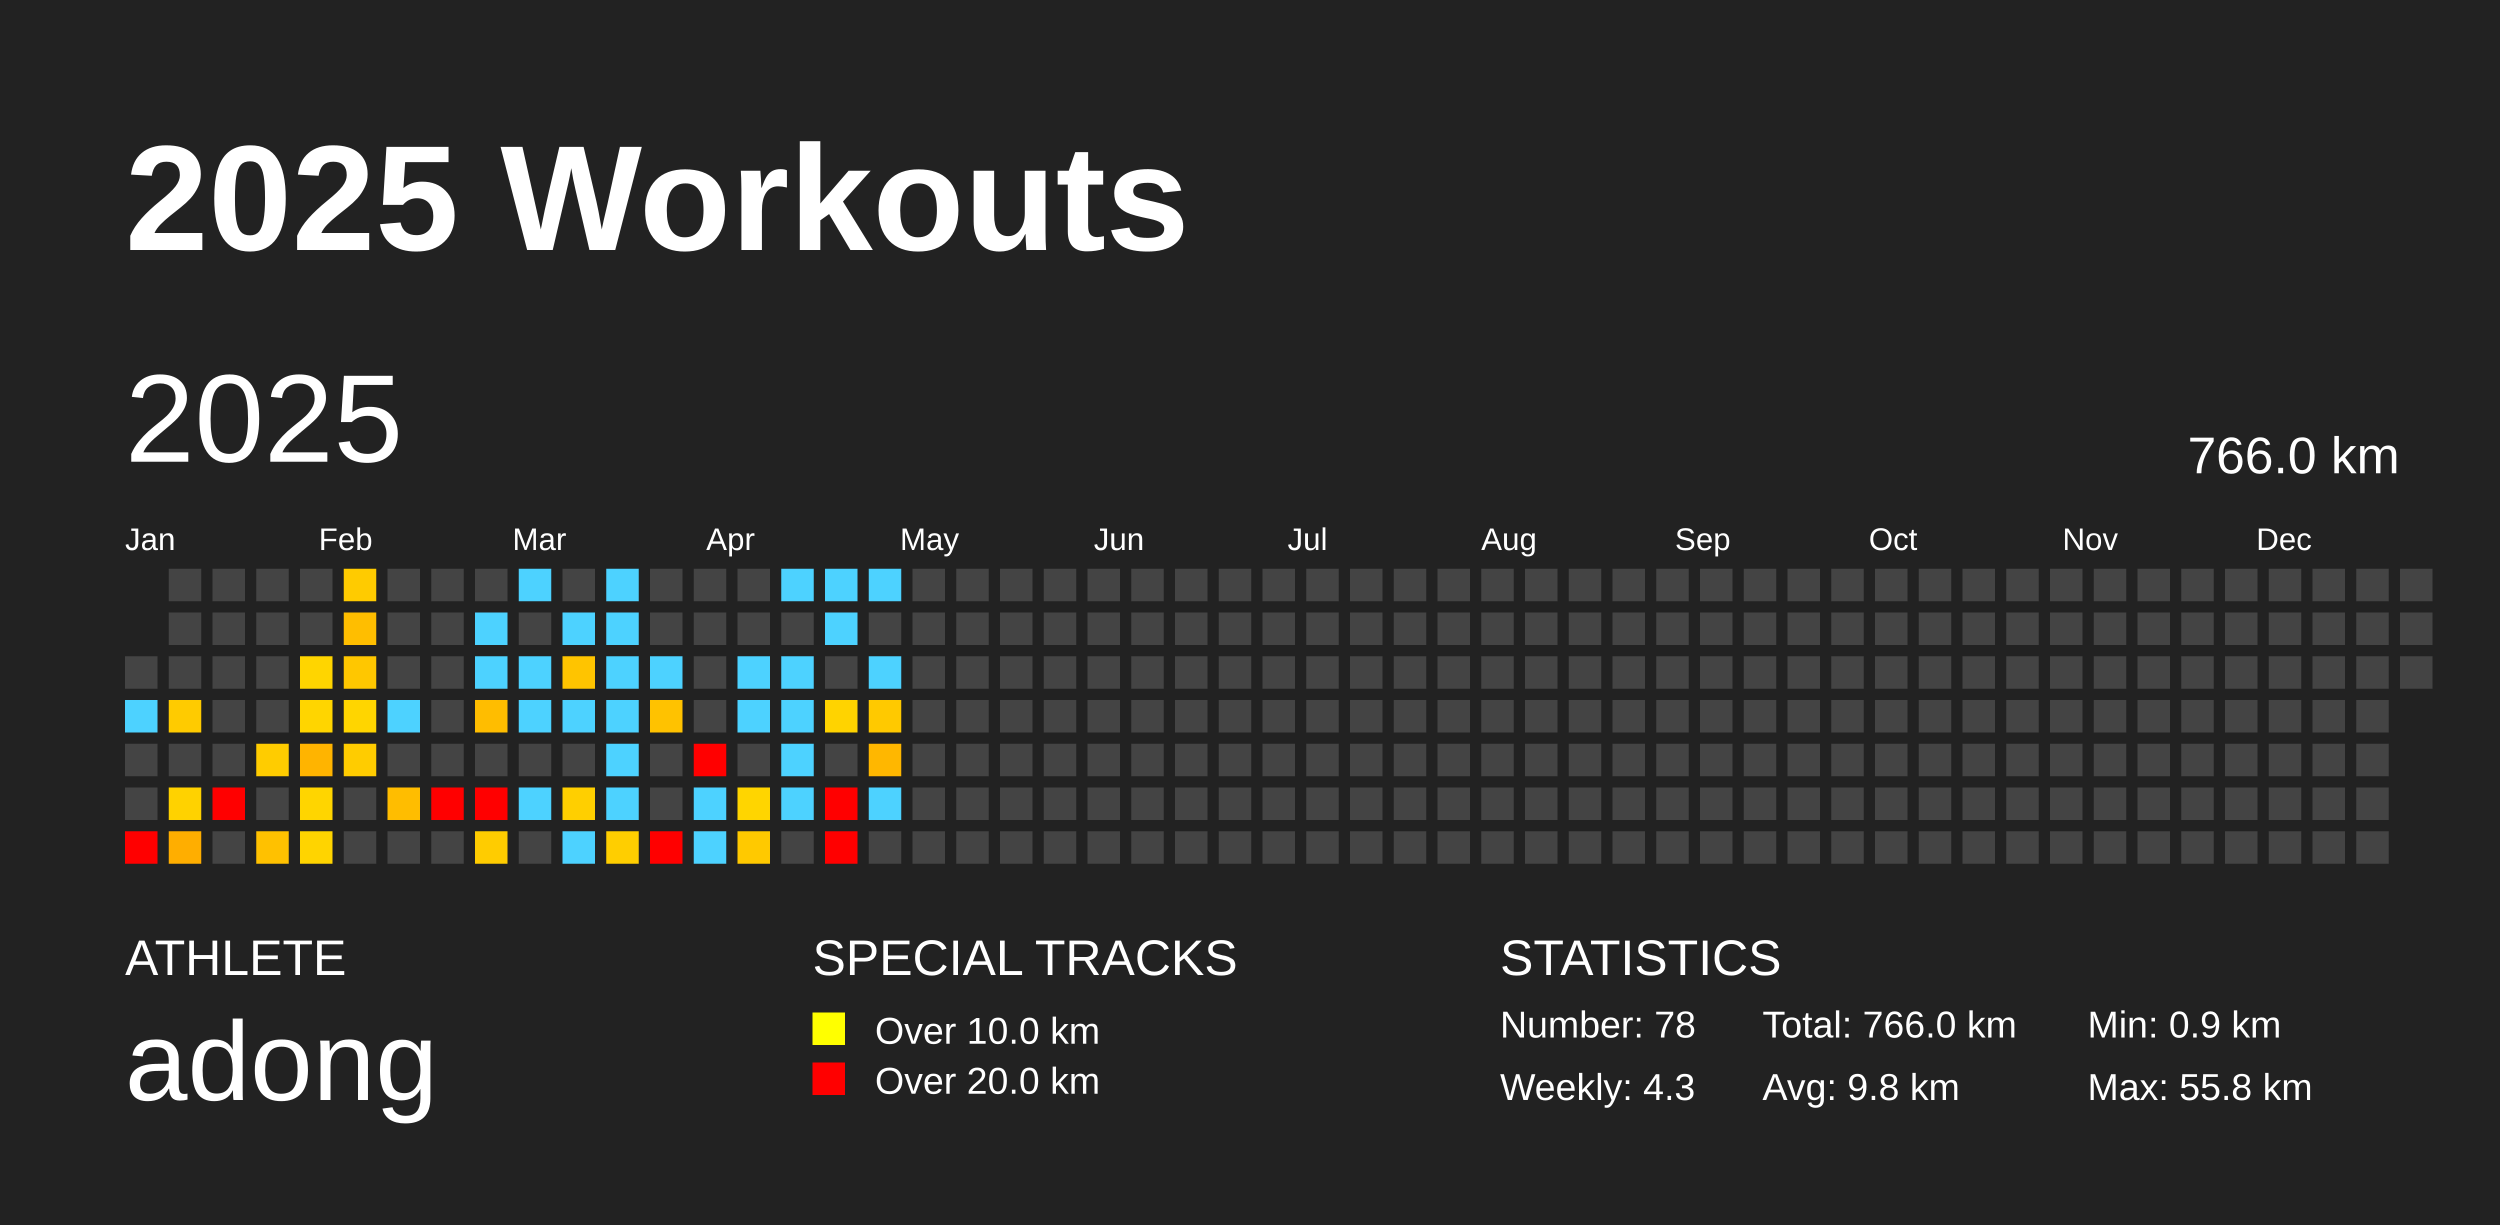
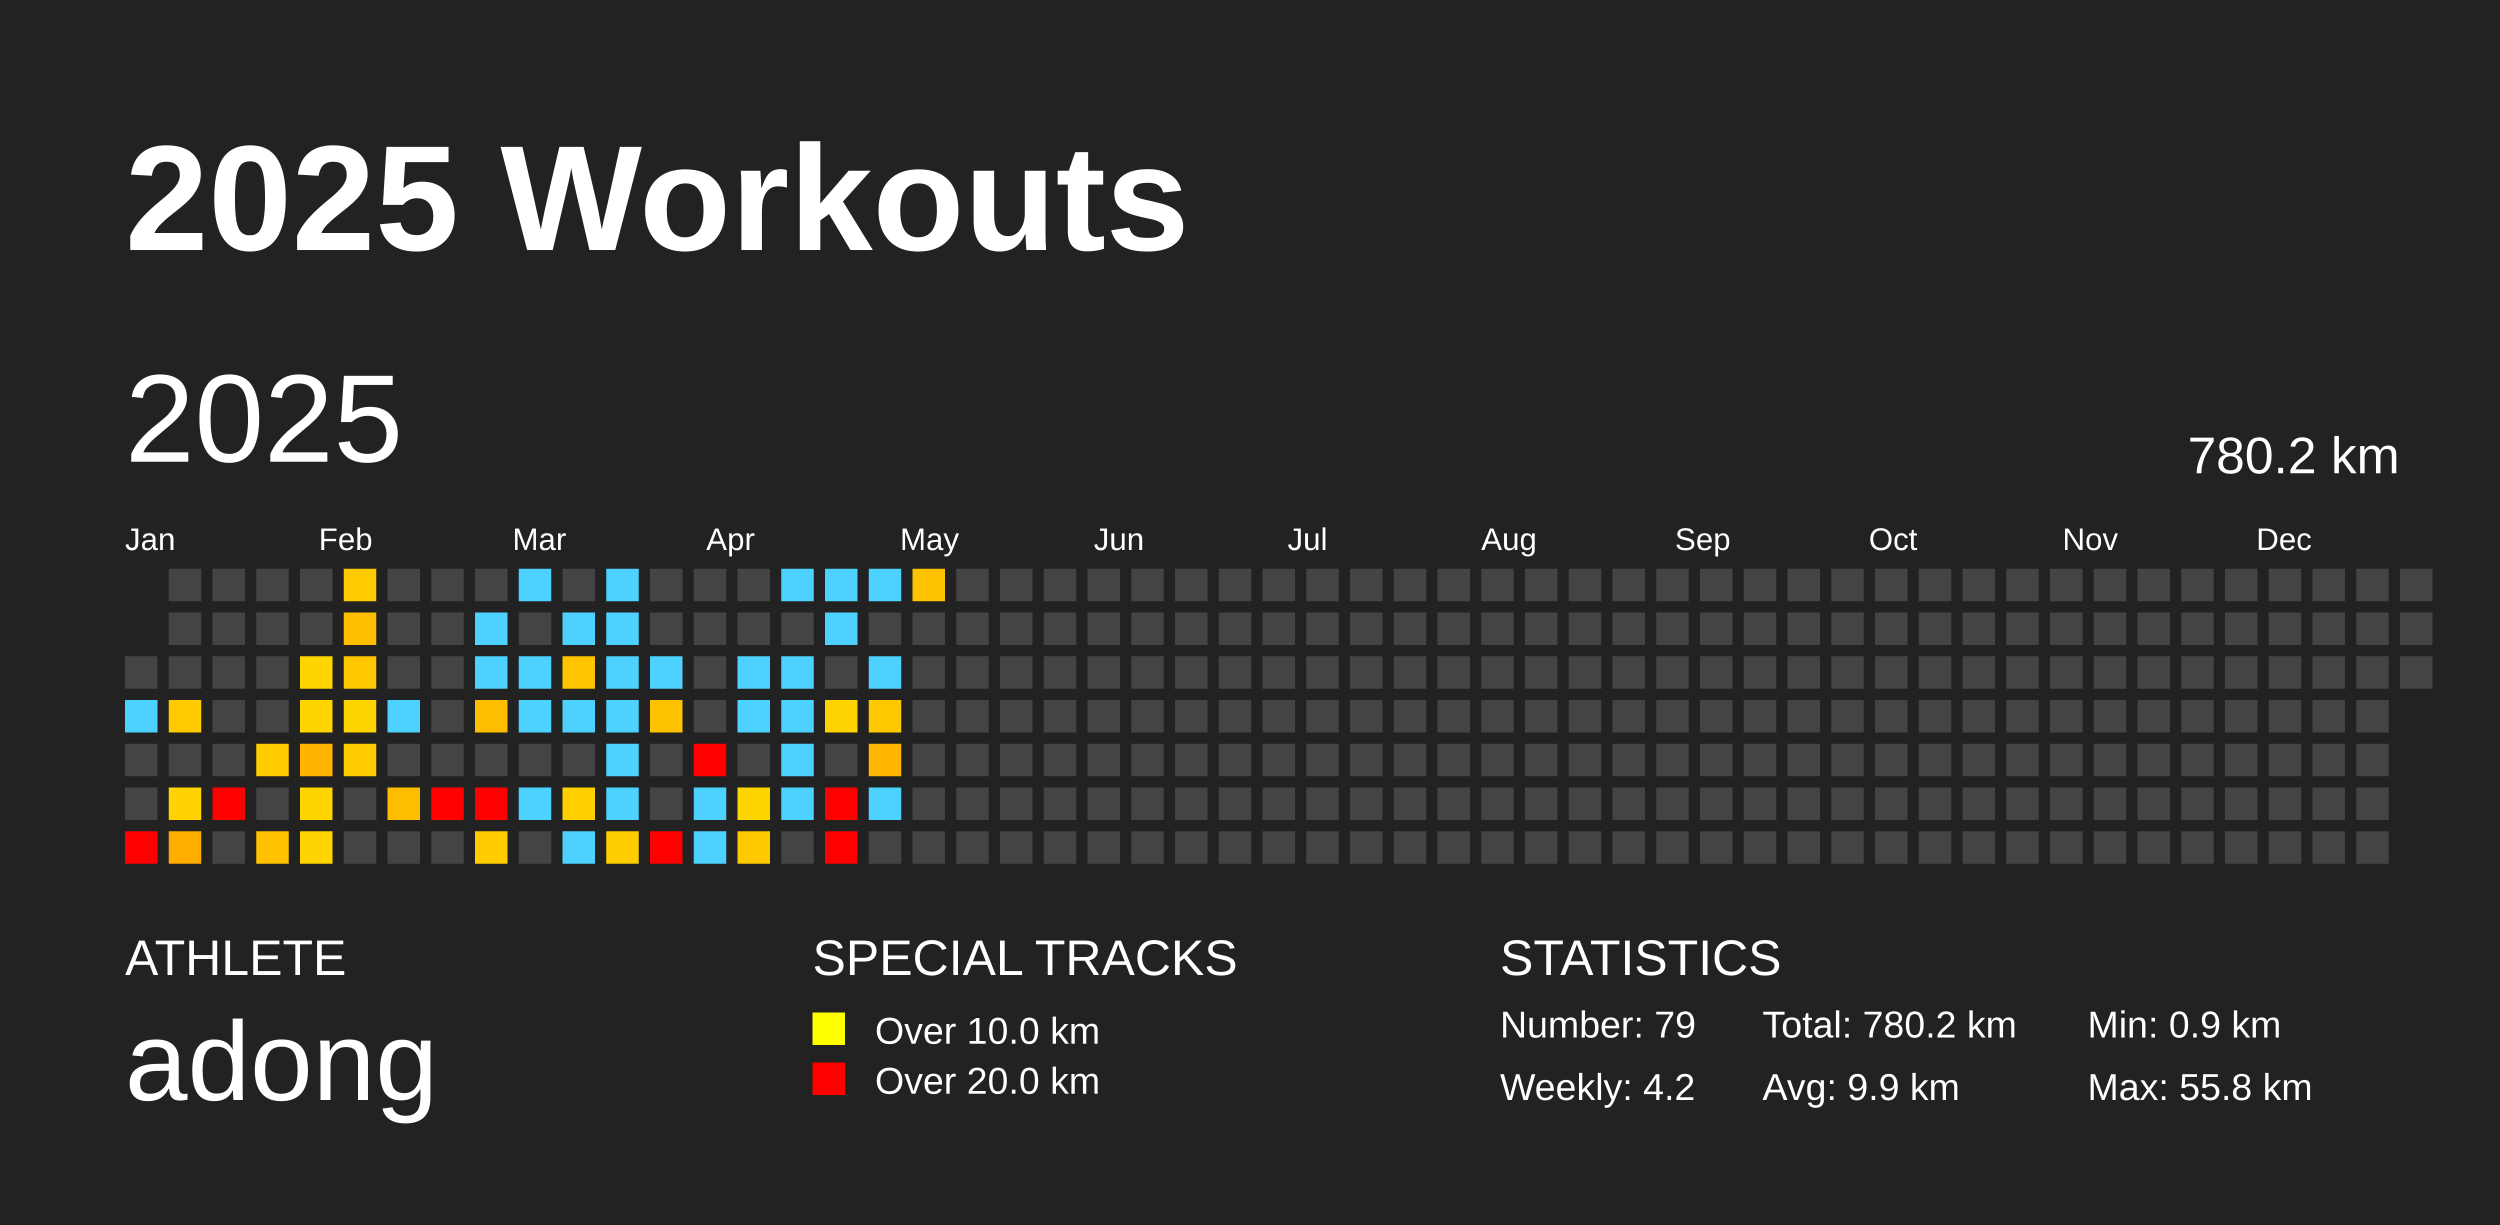
<svg xmlns="http://www.w3.org/2000/svg" baseProfile="full" height="98mm" version="1.1" viewBox="0,0,200,98" width="200mm">
  <defs />
  <rect fill="#222222" height="98" width="200" x="0" y="0" />
  <text fill="#FFFFFF" style="font-size:12px; font-family:Arial; font-weight:bold;" x="10" y="20">2025 Workouts</text>
  <text fill="#FFFFFF" style="font-size:4px; font-family:Arial" x="10" y="78">ATHLETE</text>
  <text fill="#FFFFFF" style="font-size:9px; font-family:Arial" x="10" y="88">adong</text>
  <text fill="#FFFFFF" style="font-size:4px; font-family:Arial" x="65" y="78">SPECIAL TRACKS</text>
  <rect fill="yellow" height="2.6" width="2.6" x="65" y="81" />
  <text fill="#FFFFFF" style="font-size:3px; font-family:Arial" x="70" y="83.5">Over 10.0 km</text>
  <rect fill="red" height="2.6" width="2.6" x="65" y="85" />
  <text fill="#FFFFFF" style="font-size:3px; font-family:Arial" x="70" y="87.5">Over 20.0 km</text>
  <text fill="#FFFFFF" style="font-size:4px; font-family:Arial" x="120" y="78">STATISTICS</text>
-   <text fill="#FFFFFF" style="font-size:3px; font-family:Arial" x="120" y="83">Number: 78</text>
-   <text fill="#FFFFFF" style="font-size:3px; font-family:Arial" x="120" y="88">Weekly: 4.3</text>
-   <text fill="#FFFFFF" style="font-size:3px; font-family:Arial" x="141" y="83">Total: 766.0 km</text>
-   <text fill="#FFFFFF" style="font-size:3px; font-family:Arial" x="141" y="88">Avg: 9.8 km</text>
+   <text fill="#FFFFFF" style="font-size:3px; font-family:Arial" x="120" y="83">Number: 79</text>
+   <text fill="#FFFFFF" style="font-size:3px; font-family:Arial" x="120" y="88">Weekly: 4.2</text>
+   <text fill="#FFFFFF" style="font-size:3px; font-family:Arial" x="141" y="83">Total: 780.2 km</text>
+   <text fill="#FFFFFF" style="font-size:3px; font-family:Arial" x="141" y="88">Avg: 9.9 km</text>
  <text fill="#FFFFFF" style="font-size:3px; font-family:Arial" x="167" y="83">Min: 0.9 km</text>
  <text fill="#FFFFFF" style="font-size:3px; font-family:Arial" x="167" y="88">Max: 55.8 km</text>
  <text dominant-baseline="hanging" fill="#FFFFFF" style="font-size:10.0px; font-family:Arial;" x="10" y="30">2025</text>
-   <text dominant-baseline="hanging" fill="#FFFFFF" style="font-size:4.125px; font-family:Arial;" x="175" y="35">766.0 km</text>
+   <text dominant-baseline="hanging" fill="#FFFFFF" style="font-size:4.125px; font-family:Arial;" x="175" y="35">780.2 km</text>
  <text fill="#FFFFFF" style="font-size:2.5px; font-family:Arial" x="10.0" y="44">Jan</text>
  <text fill="#FFFFFF" style="font-size:2.5px; font-family:Arial" x="25.5" y="44">Feb</text>
  <text fill="#FFFFFF" style="font-size:2.5px; font-family:Arial" x="41.0" y="44">Mar</text>
  <text fill="#FFFFFF" style="font-size:2.5px; font-family:Arial" x="56.5" y="44">Apr</text>
  <text fill="#FFFFFF" style="font-size:2.5px; font-family:Arial" x="72.0" y="44">May</text>
  <text fill="#FFFFFF" style="font-size:2.5px; font-family:Arial" x="87.5" y="44">Jun</text>
  <text fill="#FFFFFF" style="font-size:2.5px; font-family:Arial" x="103.0" y="44">Jul</text>
  <text fill="#FFFFFF" style="font-size:2.5px; font-family:Arial" x="118.5" y="44">Aug</text>
  <text fill="#FFFFFF" style="font-size:2.5px; font-family:Arial" x="134.0" y="44">Sep</text>
  <text fill="#FFFFFF" style="font-size:2.5px; font-family:Arial" x="149.5" y="44">Oct</text>
  <text fill="#FFFFFF" style="font-size:2.5px; font-family:Arial" x="165.0" y="44">Nov</text>
  <text fill="#FFFFFF" style="font-size:2.5px; font-family:Arial" x="180.5" y="44">Dec</text>
  <rect fill="#444444" height="2.6" width="2.6" x="10.0" y="52.5" />
  <rect fill="#4dd2ff" height="2.6" width="2.6" x="10.0" y="56.0" />
  <rect fill="#444444" height="2.6" width="2.6" x="10.0" y="59.5" />
  <rect fill="#444444" height="2.6" width="2.6" x="10.0" y="63.0" />
  <rect fill="red" height="2.6" width="2.6" x="10.0" y="66.5" />
  <rect fill="#444444" height="2.6" width="2.6" x="13.5" y="45.5" />
  <rect fill="#444444" height="2.6" width="2.6" x="13.5" y="49.0" />
  <rect fill="#444444" height="2.6" width="2.6" x="13.5" y="52.5" />
  <rect fill="#ffcb00" height="2.6" width="2.6" x="13.5" y="56.0" />
  <rect fill="#444444" height="2.6" width="2.6" x="13.5" y="59.5" />
  <rect fill="#ffd200" height="2.6" width="2.6" x="13.5" y="63.0" />
  <rect fill="#ffae00" height="2.6" width="2.6" x="13.5" y="66.5" />
  <rect fill="#444444" height="2.6" width="2.6" x="17.0" y="45.5" />
  <rect fill="#444444" height="2.6" width="2.6" x="17.0" y="49.0" />
  <rect fill="#444444" height="2.6" width="2.6" x="17.0" y="52.5" />
  <rect fill="#444444" height="2.6" width="2.6" x="17.0" y="56.0" />
  <rect fill="#444444" height="2.6" width="2.6" x="17.0" y="59.5" />
  <rect fill="red" height="2.6" width="2.6" x="17.0" y="63.0" />
  <rect fill="#444444" height="2.6" width="2.6" x="17.0" y="66.5" />
  <rect fill="#444444" height="2.6" width="2.6" x="20.5" y="45.5" />
  <rect fill="#444444" height="2.6" width="2.6" x="20.5" y="49.0" />
  <rect fill="#444444" height="2.6" width="2.6" x="20.5" y="52.5" />
  <rect fill="#444444" height="2.6" width="2.6" x="20.5" y="56.0" />
  <rect fill="#ffcc00" height="2.6" width="2.6" x="20.5" y="59.5" />
  <rect fill="#444444" height="2.6" width="2.6" x="20.5" y="63.0" />
  <rect fill="#ffc100" height="2.6" width="2.6" x="20.5" y="66.5" />
  <rect fill="#444444" height="2.6" width="2.6" x="24.0" y="45.5" />
  <rect fill="#444444" height="2.6" width="2.6" x="24.0" y="49.0" />
  <rect fill="#ffd500" height="2.6" width="2.6" x="24.0" y="52.5" />
  <rect fill="#ffd500" height="2.6" width="2.6" x="24.0" y="56.0" />
  <rect fill="#ffb400" height="2.6" width="2.6" x="24.0" y="59.5" />
  <rect fill="#ffd500" height="2.6" width="2.6" x="24.0" y="63.0" />
  <rect fill="#ffd400" height="2.6" width="2.6" x="24.0" y="66.5" />
  <rect fill="#ffcb00" height="2.6" width="2.6" x="27.5" y="45.5" />
  <rect fill="#ffbe00" height="2.6" width="2.6" x="27.5" y="49.0" />
  <rect fill="#ffc700" height="2.6" width="2.6" x="27.5" y="52.5" />
  <rect fill="#ffd500" height="2.6" width="2.6" x="27.5" y="56.0" />
  <rect fill="#ffcc00" height="2.6" width="2.6" x="27.5" y="59.5" />
  <rect fill="#444444" height="2.6" width="2.6" x="27.5" y="63.0" />
  <rect fill="#444444" height="2.6" width="2.6" x="27.5" y="66.5" />
  <rect fill="#444444" height="2.6" width="2.6" x="31.0" y="45.5" />
  <rect fill="#444444" height="2.6" width="2.6" x="31.0" y="49.0" />
  <rect fill="#444444" height="2.6" width="2.6" x="31.0" y="52.5" />
  <rect fill="#4dd2ff" height="2.6" width="2.6" x="31.0" y="56.0" />
  <rect fill="#444444" height="2.6" width="2.6" x="31.0" y="59.5" />
  <rect fill="#ffbd00" height="2.6" width="2.6" x="31.0" y="63.0" />
  <rect fill="#444444" height="2.6" width="2.6" x="31.0" y="66.5" />
  <rect fill="#444444" height="2.6" width="2.6" x="34.5" y="45.5" />
  <rect fill="#444444" height="2.6" width="2.6" x="34.5" y="49.0" />
  <rect fill="#444444" height="2.6" width="2.6" x="34.5" y="52.5" />
  <rect fill="#444444" height="2.6" width="2.6" x="34.5" y="56.0" />
  <rect fill="#444444" height="2.6" width="2.6" x="34.5" y="59.5" />
  <rect fill="red" height="2.6" width="2.6" x="34.5" y="63.0" />
  <rect fill="#444444" height="2.6" width="2.6" x="34.5" y="66.5" />
  <rect fill="#444444" height="2.6" width="2.6" x="38.0" y="45.5" />
  <rect fill="#4dd2ff" height="2.6" width="2.6" x="38.0" y="49.0" />
  <rect fill="#4dd2ff" height="2.6" width="2.6" x="38.0" y="52.5" />
  <rect fill="#ffbd00" height="2.6" width="2.6" x="38.0" y="56.0" />
  <rect fill="#444444" height="2.6" width="2.6" x="38.0" y="59.5" />
  <rect fill="red" height="2.6" width="2.6" x="38.0" y="63.0" />
  <rect fill="#ffcc00" height="2.6" width="2.6" x="38.0" y="66.5" />
  <rect fill="#4dd2ff" height="2.6" width="2.6" x="41.5" y="45.5" />
  <rect fill="#444444" height="2.6" width="2.6" x="41.5" y="49.0" />
  <rect fill="#4dd2ff" height="2.6" width="2.6" x="41.5" y="52.5" />
  <rect fill="#4dd2ff" height="2.6" width="2.6" x="41.5" y="56.0" />
  <rect fill="#444444" height="2.6" width="2.6" x="41.5" y="59.5" />
  <rect fill="#4dd2ff" height="2.6" width="2.6" x="41.5" y="63.0" />
  <rect fill="#444444" height="2.6" width="2.6" x="41.5" y="66.5" />
  <rect fill="#444444" height="2.6" width="2.6" x="45.0" y="45.5" />
  <rect fill="#4dd2ff" height="2.6" width="2.6" x="45.0" y="49.0" />
  <rect fill="#ffc400" height="2.6" width="2.6" x="45.0" y="52.5" />
  <rect fill="#4dd2ff" height="2.6" width="2.6" x="45.0" y="56.0" />
  <rect fill="#444444" height="2.6" width="2.6" x="45.0" y="59.5" />
  <rect fill="#ffcf00" height="2.6" width="2.6" x="45.0" y="63.0" />
  <rect fill="#4dd2ff" height="2.6" width="2.6" x="45.0" y="66.5" />
  <rect fill="#4dd2ff" height="2.6" width="2.6" x="48.5" y="45.5" />
  <rect fill="#4dd2ff" height="2.6" width="2.6" x="48.5" y="49.0" />
  <rect fill="#4dd2ff" height="2.6" width="2.6" x="48.5" y="52.5" />
  <rect fill="#4dd2ff" height="2.6" width="2.6" x="48.5" y="56.0" />
  <rect fill="#4dd2ff" height="2.6" width="2.6" x="48.5" y="59.5" />
  <rect fill="#4dd2ff" height="2.6" width="2.6" x="48.5" y="63.0" />
  <rect fill="#ffce00" height="2.6" width="2.6" x="48.5" y="66.5" />
  <rect fill="#444444" height="2.6" width="2.6" x="52.0" y="45.5" />
  <rect fill="#444444" height="2.6" width="2.6" x="52.0" y="49.0" />
  <rect fill="#4dd2ff" height="2.6" width="2.6" x="52.0" y="52.5" />
  <rect fill="#ffc200" height="2.6" width="2.6" x="52.0" y="56.0" />
  <rect fill="#444444" height="2.6" width="2.6" x="52.0" y="59.5" />
  <rect fill="#444444" height="2.6" width="2.6" x="52.0" y="63.0" />
  <rect fill="red" height="2.6" width="2.6" x="52.0" y="66.5" />
  <rect fill="#444444" height="2.6" width="2.6" x="55.5" y="45.5" />
  <rect fill="#444444" height="2.6" width="2.6" x="55.5" y="49.0" />
  <rect fill="#444444" height="2.6" width="2.6" x="55.5" y="52.5" />
  <rect fill="#444444" height="2.6" width="2.6" x="55.5" y="56.0" />
  <rect fill="red" height="2.6" width="2.6" x="55.5" y="59.5" />
  <rect fill="#4dd2ff" height="2.6" width="2.6" x="55.5" y="63.0" />
  <rect fill="#4dd2ff" height="2.6" width="2.6" x="55.5" y="66.5" />
  <rect fill="#444444" height="2.6" width="2.6" x="59.0" y="45.5" />
  <rect fill="#444444" height="2.6" width="2.6" x="59.0" y="49.0" />
  <rect fill="#4dd2ff" height="2.6" width="2.6" x="59.0" y="52.5" />
  <rect fill="#4dd2ff" height="2.6" width="2.6" x="59.0" y="56.0" />
  <rect fill="#444444" height="2.6" width="2.6" x="59.0" y="59.5" />
  <rect fill="#ffd500" height="2.6" width="2.6" x="59.0" y="63.0" />
  <rect fill="#ffc900" height="2.6" width="2.6" x="59.0" y="66.5" />
  <rect fill="#4dd2ff" height="2.6" width="2.6" x="62.5" y="45.5" />
  <rect fill="#444444" height="2.6" width="2.6" x="62.5" y="49.0" />
  <rect fill="#4dd2ff" height="2.6" width="2.6" x="62.5" y="52.5" />
  <rect fill="#4dd2ff" height="2.6" width="2.6" x="62.5" y="56.0" />
  <rect fill="#4dd2ff" height="2.6" width="2.6" x="62.5" y="59.5" />
  <rect fill="#4dd2ff" height="2.6" width="2.6" x="62.5" y="63.0" />
  <rect fill="#444444" height="2.6" width="2.6" x="62.5" y="66.5" />
  <rect fill="#4dd2ff" height="2.6" width="2.6" x="66.0" y="45.5" />
  <rect fill="#4dd2ff" height="2.6" width="2.6" x="66.0" y="49.0" />
  <rect fill="#444444" height="2.6" width="2.6" x="66.0" y="52.5" />
  <rect fill="#ffd300" height="2.6" width="2.6" x="66.0" y="56.0" />
  <rect fill="#444444" height="2.6" width="2.6" x="66.0" y="59.5" />
  <rect fill="red" height="2.6" width="2.6" x="66.0" y="63.0" />
  <rect fill="red" height="2.6" width="2.6" x="66.0" y="66.5" />
  <rect fill="#4dd2ff" height="2.6" width="2.6" x="69.5" y="45.5" />
  <rect fill="#444444" height="2.6" width="2.6" x="69.5" y="49.0" />
  <rect fill="#4dd2ff" height="2.6" width="2.6" x="69.5" y="52.5" />
  <rect fill="#ffc900" height="2.6" width="2.6" x="69.5" y="56.0" />
  <rect fill="#ffb700" height="2.6" width="2.6" x="69.5" y="59.5" />
  <rect fill="#4dd2ff" height="2.6" width="2.6" x="69.5" y="63.0" />
  <rect fill="#444444" height="2.6" width="2.6" x="69.5" y="66.5" />
-   <rect fill="#444444" height="2.6" width="2.6" x="73.0" y="45.5" />
+   <rect fill="#ffc200" height="2.6" width="2.6" x="73.0" y="45.5" />
  <rect fill="#444444" height="2.6" width="2.6" x="73.0" y="49.0" />
  <rect fill="#444444" height="2.6" width="2.6" x="73.0" y="52.5" />
  <rect fill="#444444" height="2.6" width="2.6" x="73.0" y="56.0" />
  <rect fill="#444444" height="2.6" width="2.6" x="73.0" y="59.5" />
  <rect fill="#444444" height="2.6" width="2.6" x="73.0" y="63.0" />
  <rect fill="#444444" height="2.6" width="2.6" x="73.0" y="66.5" />
  <rect fill="#444444" height="2.6" width="2.6" x="76.5" y="45.5" />
  <rect fill="#444444" height="2.6" width="2.6" x="76.5" y="49.0" />
  <rect fill="#444444" height="2.6" width="2.6" x="76.5" y="52.5" />
  <rect fill="#444444" height="2.6" width="2.6" x="76.5" y="56.0" />
  <rect fill="#444444" height="2.6" width="2.6" x="76.5" y="59.5" />
  <rect fill="#444444" height="2.6" width="2.6" x="76.5" y="63.0" />
  <rect fill="#444444" height="2.6" width="2.6" x="76.5" y="66.5" />
  <rect fill="#444444" height="2.6" width="2.6" x="80.0" y="45.5" />
  <rect fill="#444444" height="2.6" width="2.6" x="80.0" y="49.0" />
  <rect fill="#444444" height="2.6" width="2.6" x="80.0" y="52.5" />
  <rect fill="#444444" height="2.6" width="2.6" x="80.0" y="56.0" />
  <rect fill="#444444" height="2.6" width="2.6" x="80.0" y="59.5" />
  <rect fill="#444444" height="2.6" width="2.6" x="80.0" y="63.0" />
  <rect fill="#444444" height="2.6" width="2.6" x="80.0" y="66.5" />
  <rect fill="#444444" height="2.6" width="2.6" x="83.5" y="45.5" />
  <rect fill="#444444" height="2.6" width="2.6" x="83.5" y="49.0" />
  <rect fill="#444444" height="2.6" width="2.6" x="83.5" y="52.5" />
  <rect fill="#444444" height="2.6" width="2.6" x="83.5" y="56.0" />
  <rect fill="#444444" height="2.6" width="2.6" x="83.5" y="59.5" />
  <rect fill="#444444" height="2.6" width="2.6" x="83.5" y="63.0" />
  <rect fill="#444444" height="2.6" width="2.6" x="83.5" y="66.5" />
  <rect fill="#444444" height="2.6" width="2.6" x="87.0" y="45.5" />
  <rect fill="#444444" height="2.6" width="2.6" x="87.0" y="49.0" />
  <rect fill="#444444" height="2.6" width="2.6" x="87.0" y="52.5" />
  <rect fill="#444444" height="2.6" width="2.6" x="87.0" y="56.0" />
  <rect fill="#444444" height="2.6" width="2.6" x="87.0" y="59.5" />
  <rect fill="#444444" height="2.6" width="2.6" x="87.0" y="63.0" />
  <rect fill="#444444" height="2.6" width="2.6" x="87.0" y="66.5" />
  <rect fill="#444444" height="2.6" width="2.6" x="90.5" y="45.5" />
  <rect fill="#444444" height="2.6" width="2.6" x="90.5" y="49.0" />
  <rect fill="#444444" height="2.6" width="2.6" x="90.5" y="52.5" />
  <rect fill="#444444" height="2.6" width="2.6" x="90.5" y="56.0" />
  <rect fill="#444444" height="2.6" width="2.6" x="90.5" y="59.5" />
  <rect fill="#444444" height="2.6" width="2.6" x="90.5" y="63.0" />
  <rect fill="#444444" height="2.6" width="2.6" x="90.5" y="66.5" />
  <rect fill="#444444" height="2.6" width="2.6" x="94.0" y="45.5" />
  <rect fill="#444444" height="2.6" width="2.6" x="94.0" y="49.0" />
  <rect fill="#444444" height="2.6" width="2.6" x="94.0" y="52.5" />
  <rect fill="#444444" height="2.6" width="2.6" x="94.0" y="56.0" />
  <rect fill="#444444" height="2.6" width="2.6" x="94.0" y="59.5" />
  <rect fill="#444444" height="2.6" width="2.6" x="94.0" y="63.0" />
  <rect fill="#444444" height="2.6" width="2.6" x="94.0" y="66.5" />
  <rect fill="#444444" height="2.6" width="2.6" x="97.5" y="45.5" />
  <rect fill="#444444" height="2.6" width="2.6" x="97.5" y="49.0" />
  <rect fill="#444444" height="2.6" width="2.6" x="97.5" y="52.5" />
  <rect fill="#444444" height="2.6" width="2.6" x="97.5" y="56.0" />
  <rect fill="#444444" height="2.6" width="2.6" x="97.5" y="59.5" />
  <rect fill="#444444" height="2.6" width="2.6" x="97.5" y="63.0" />
  <rect fill="#444444" height="2.6" width="2.6" x="97.5" y="66.5" />
  <rect fill="#444444" height="2.6" width="2.6" x="101.0" y="45.5" />
  <rect fill="#444444" height="2.6" width="2.6" x="101.0" y="49.0" />
  <rect fill="#444444" height="2.6" width="2.6" x="101.0" y="52.5" />
  <rect fill="#444444" height="2.6" width="2.6" x="101.0" y="56.0" />
  <rect fill="#444444" height="2.6" width="2.6" x="101.0" y="59.5" />
  <rect fill="#444444" height="2.6" width="2.6" x="101.0" y="63.0" />
  <rect fill="#444444" height="2.6" width="2.6" x="101.0" y="66.5" />
  <rect fill="#444444" height="2.6" width="2.6" x="104.5" y="45.5" />
  <rect fill="#444444" height="2.6" width="2.6" x="104.5" y="49.0" />
  <rect fill="#444444" height="2.6" width="2.6" x="104.5" y="52.5" />
  <rect fill="#444444" height="2.6" width="2.6" x="104.5" y="56.0" />
  <rect fill="#444444" height="2.6" width="2.6" x="104.5" y="59.5" />
  <rect fill="#444444" height="2.6" width="2.6" x="104.5" y="63.0" />
  <rect fill="#444444" height="2.6" width="2.6" x="104.5" y="66.5" />
  <rect fill="#444444" height="2.6" width="2.6" x="108.0" y="45.5" />
  <rect fill="#444444" height="2.6" width="2.6" x="108.0" y="49.0" />
  <rect fill="#444444" height="2.6" width="2.6" x="108.0" y="52.5" />
  <rect fill="#444444" height="2.6" width="2.6" x="108.0" y="56.0" />
  <rect fill="#444444" height="2.6" width="2.6" x="108.0" y="59.5" />
  <rect fill="#444444" height="2.6" width="2.6" x="108.0" y="63.0" />
  <rect fill="#444444" height="2.6" width="2.6" x="108.0" y="66.5" />
  <rect fill="#444444" height="2.6" width="2.6" x="111.5" y="45.5" />
  <rect fill="#444444" height="2.6" width="2.6" x="111.5" y="49.0" />
  <rect fill="#444444" height="2.6" width="2.6" x="111.5" y="52.5" />
  <rect fill="#444444" height="2.6" width="2.6" x="111.5" y="56.0" />
  <rect fill="#444444" height="2.6" width="2.6" x="111.5" y="59.5" />
  <rect fill="#444444" height="2.6" width="2.6" x="111.5" y="63.0" />
  <rect fill="#444444" height="2.6" width="2.6" x="111.5" y="66.5" />
  <rect fill="#444444" height="2.6" width="2.6" x="115.0" y="45.5" />
  <rect fill="#444444" height="2.6" width="2.6" x="115.0" y="49.0" />
  <rect fill="#444444" height="2.6" width="2.6" x="115.0" y="52.5" />
  <rect fill="#444444" height="2.6" width="2.6" x="115.0" y="56.0" />
  <rect fill="#444444" height="2.6" width="2.6" x="115.0" y="59.5" />
  <rect fill="#444444" height="2.6" width="2.6" x="115.0" y="63.0" />
  <rect fill="#444444" height="2.6" width="2.6" x="115.0" y="66.5" />
  <rect fill="#444444" height="2.6" width="2.6" x="118.5" y="45.5" />
  <rect fill="#444444" height="2.6" width="2.6" x="118.5" y="49.0" />
  <rect fill="#444444" height="2.6" width="2.6" x="118.5" y="52.5" />
  <rect fill="#444444" height="2.6" width="2.6" x="118.5" y="56.0" />
  <rect fill="#444444" height="2.6" width="2.6" x="118.5" y="59.5" />
  <rect fill="#444444" height="2.6" width="2.6" x="118.5" y="63.0" />
  <rect fill="#444444" height="2.6" width="2.6" x="118.5" y="66.5" />
  <rect fill="#444444" height="2.6" width="2.6" x="122.0" y="45.5" />
  <rect fill="#444444" height="2.6" width="2.6" x="122.0" y="49.0" />
  <rect fill="#444444" height="2.6" width="2.6" x="122.0" y="52.5" />
  <rect fill="#444444" height="2.6" width="2.6" x="122.0" y="56.0" />
  <rect fill="#444444" height="2.6" width="2.6" x="122.0" y="59.5" />
  <rect fill="#444444" height="2.6" width="2.6" x="122.0" y="63.0" />
  <rect fill="#444444" height="2.6" width="2.6" x="122.0" y="66.5" />
  <rect fill="#444444" height="2.6" width="2.6" x="125.5" y="45.5" />
  <rect fill="#444444" height="2.6" width="2.6" x="125.5" y="49.0" />
  <rect fill="#444444" height="2.6" width="2.6" x="125.5" y="52.5" />
  <rect fill="#444444" height="2.6" width="2.6" x="125.5" y="56.0" />
  <rect fill="#444444" height="2.6" width="2.6" x="125.5" y="59.5" />
  <rect fill="#444444" height="2.6" width="2.6" x="125.5" y="63.0" />
  <rect fill="#444444" height="2.6" width="2.6" x="125.5" y="66.5" />
  <rect fill="#444444" height="2.6" width="2.6" x="129.0" y="45.5" />
  <rect fill="#444444" height="2.6" width="2.6" x="129.0" y="49.0" />
  <rect fill="#444444" height="2.6" width="2.6" x="129.0" y="52.5" />
  <rect fill="#444444" height="2.6" width="2.6" x="129.0" y="56.0" />
  <rect fill="#444444" height="2.6" width="2.6" x="129.0" y="59.5" />
  <rect fill="#444444" height="2.6" width="2.6" x="129.0" y="63.0" />
  <rect fill="#444444" height="2.6" width="2.6" x="129.0" y="66.5" />
  <rect fill="#444444" height="2.6" width="2.6" x="132.5" y="45.5" />
  <rect fill="#444444" height="2.6" width="2.6" x="132.5" y="49.0" />
  <rect fill="#444444" height="2.6" width="2.6" x="132.5" y="52.5" />
  <rect fill="#444444" height="2.6" width="2.6" x="132.5" y="56.0" />
  <rect fill="#444444" height="2.6" width="2.6" x="132.5" y="59.5" />
  <rect fill="#444444" height="2.6" width="2.6" x="132.5" y="63.0" />
  <rect fill="#444444" height="2.6" width="2.6" x="132.5" y="66.5" />
  <rect fill="#444444" height="2.6" width="2.6" x="136.0" y="45.5" />
  <rect fill="#444444" height="2.6" width="2.6" x="136.0" y="49.0" />
  <rect fill="#444444" height="2.6" width="2.6" x="136.0" y="52.5" />
  <rect fill="#444444" height="2.6" width="2.6" x="136.0" y="56.0" />
  <rect fill="#444444" height="2.6" width="2.6" x="136.0" y="59.5" />
  <rect fill="#444444" height="2.6" width="2.6" x="136.0" y="63.0" />
  <rect fill="#444444" height="2.6" width="2.6" x="136.0" y="66.5" />
  <rect fill="#444444" height="2.6" width="2.6" x="139.5" y="45.5" />
  <rect fill="#444444" height="2.6" width="2.6" x="139.5" y="49.0" />
  <rect fill="#444444" height="2.6" width="2.6" x="139.5" y="52.5" />
  <rect fill="#444444" height="2.6" width="2.6" x="139.5" y="56.0" />
  <rect fill="#444444" height="2.6" width="2.6" x="139.5" y="59.5" />
  <rect fill="#444444" height="2.6" width="2.6" x="139.5" y="63.0" />
  <rect fill="#444444" height="2.6" width="2.6" x="139.5" y="66.5" />
  <rect fill="#444444" height="2.6" width="2.6" x="143.0" y="45.5" />
  <rect fill="#444444" height="2.6" width="2.6" x="143.0" y="49.0" />
  <rect fill="#444444" height="2.6" width="2.6" x="143.0" y="52.5" />
  <rect fill="#444444" height="2.6" width="2.6" x="143.0" y="56.0" />
  <rect fill="#444444" height="2.6" width="2.6" x="143.0" y="59.5" />
  <rect fill="#444444" height="2.6" width="2.6" x="143.0" y="63.0" />
  <rect fill="#444444" height="2.6" width="2.6" x="143.0" y="66.5" />
  <rect fill="#444444" height="2.6" width="2.6" x="146.5" y="45.5" />
  <rect fill="#444444" height="2.6" width="2.6" x="146.5" y="49.0" />
  <rect fill="#444444" height="2.6" width="2.6" x="146.5" y="52.5" />
  <rect fill="#444444" height="2.6" width="2.6" x="146.5" y="56.0" />
  <rect fill="#444444" height="2.6" width="2.6" x="146.5" y="59.5" />
  <rect fill="#444444" height="2.6" width="2.6" x="146.5" y="63.0" />
  <rect fill="#444444" height="2.6" width="2.6" x="146.5" y="66.5" />
  <rect fill="#444444" height="2.6" width="2.6" x="150.0" y="45.5" />
  <rect fill="#444444" height="2.6" width="2.6" x="150.0" y="49.0" />
  <rect fill="#444444" height="2.6" width="2.6" x="150.0" y="52.5" />
  <rect fill="#444444" height="2.6" width="2.6" x="150.0" y="56.0" />
  <rect fill="#444444" height="2.6" width="2.6" x="150.0" y="59.5" />
  <rect fill="#444444" height="2.6" width="2.6" x="150.0" y="63.0" />
  <rect fill="#444444" height="2.6" width="2.6" x="150.0" y="66.5" />
  <rect fill="#444444" height="2.6" width="2.6" x="153.5" y="45.5" />
  <rect fill="#444444" height="2.6" width="2.6" x="153.5" y="49.0" />
  <rect fill="#444444" height="2.6" width="2.6" x="153.5" y="52.5" />
  <rect fill="#444444" height="2.6" width="2.6" x="153.5" y="56.0" />
  <rect fill="#444444" height="2.6" width="2.6" x="153.5" y="59.5" />
  <rect fill="#444444" height="2.6" width="2.6" x="153.5" y="63.0" />
  <rect fill="#444444" height="2.6" width="2.6" x="153.5" y="66.5" />
  <rect fill="#444444" height="2.6" width="2.6" x="157.0" y="45.5" />
  <rect fill="#444444" height="2.6" width="2.6" x="157.0" y="49.0" />
  <rect fill="#444444" height="2.6" width="2.6" x="157.0" y="52.5" />
  <rect fill="#444444" height="2.6" width="2.6" x="157.0" y="56.0" />
  <rect fill="#444444" height="2.6" width="2.6" x="157.0" y="59.5" />
  <rect fill="#444444" height="2.6" width="2.6" x="157.0" y="63.0" />
  <rect fill="#444444" height="2.6" width="2.6" x="157.0" y="66.5" />
  <rect fill="#444444" height="2.6" width="2.6" x="160.5" y="45.5" />
  <rect fill="#444444" height="2.6" width="2.6" x="160.5" y="49.0" />
  <rect fill="#444444" height="2.6" width="2.6" x="160.5" y="52.5" />
  <rect fill="#444444" height="2.6" width="2.6" x="160.5" y="56.0" />
  <rect fill="#444444" height="2.6" width="2.6" x="160.5" y="59.5" />
  <rect fill="#444444" height="2.6" width="2.6" x="160.5" y="63.0" />
  <rect fill="#444444" height="2.6" width="2.6" x="160.5" y="66.5" />
  <rect fill="#444444" height="2.6" width="2.6" x="164.0" y="45.5" />
  <rect fill="#444444" height="2.6" width="2.6" x="164.0" y="49.0" />
  <rect fill="#444444" height="2.6" width="2.6" x="164.0" y="52.5" />
  <rect fill="#444444" height="2.6" width="2.6" x="164.0" y="56.0" />
  <rect fill="#444444" height="2.6" width="2.6" x="164.0" y="59.5" />
  <rect fill="#444444" height="2.6" width="2.6" x="164.0" y="63.0" />
  <rect fill="#444444" height="2.6" width="2.6" x="164.0" y="66.5" />
  <rect fill="#444444" height="2.6" width="2.6" x="167.5" y="45.5" />
  <rect fill="#444444" height="2.6" width="2.6" x="167.5" y="49.0" />
  <rect fill="#444444" height="2.6" width="2.6" x="167.5" y="52.5" />
  <rect fill="#444444" height="2.6" width="2.6" x="167.5" y="56.0" />
  <rect fill="#444444" height="2.6" width="2.6" x="167.5" y="59.5" />
  <rect fill="#444444" height="2.6" width="2.6" x="167.5" y="63.0" />
  <rect fill="#444444" height="2.6" width="2.6" x="167.5" y="66.5" />
  <rect fill="#444444" height="2.6" width="2.6" x="171.0" y="45.5" />
  <rect fill="#444444" height="2.6" width="2.6" x="171.0" y="49.0" />
  <rect fill="#444444" height="2.6" width="2.6" x="171.0" y="52.5" />
  <rect fill="#444444" height="2.6" width="2.6" x="171.0" y="56.0" />
  <rect fill="#444444" height="2.6" width="2.6" x="171.0" y="59.5" />
  <rect fill="#444444" height="2.6" width="2.6" x="171.0" y="63.0" />
  <rect fill="#444444" height="2.6" width="2.6" x="171.0" y="66.5" />
  <rect fill="#444444" height="2.6" width="2.6" x="174.5" y="45.5" />
  <rect fill="#444444" height="2.6" width="2.6" x="174.5" y="49.0" />
  <rect fill="#444444" height="2.6" width="2.6" x="174.5" y="52.5" />
  <rect fill="#444444" height="2.6" width="2.6" x="174.5" y="56.0" />
  <rect fill="#444444" height="2.6" width="2.6" x="174.5" y="59.5" />
  <rect fill="#444444" height="2.6" width="2.6" x="174.5" y="63.0" />
  <rect fill="#444444" height="2.6" width="2.6" x="174.5" y="66.5" />
  <rect fill="#444444" height="2.6" width="2.6" x="178.0" y="45.5" />
  <rect fill="#444444" height="2.6" width="2.6" x="178.0" y="49.0" />
  <rect fill="#444444" height="2.6" width="2.6" x="178.0" y="52.5" />
  <rect fill="#444444" height="2.6" width="2.6" x="178.0" y="56.0" />
  <rect fill="#444444" height="2.6" width="2.6" x="178.0" y="59.5" />
  <rect fill="#444444" height="2.6" width="2.6" x="178.0" y="63.0" />
  <rect fill="#444444" height="2.6" width="2.6" x="178.0" y="66.5" />
  <rect fill="#444444" height="2.6" width="2.6" x="181.5" y="45.5" />
  <rect fill="#444444" height="2.6" width="2.6" x="181.5" y="49.0" />
  <rect fill="#444444" height="2.6" width="2.6" x="181.5" y="52.5" />
  <rect fill="#444444" height="2.6" width="2.6" x="181.5" y="56.0" />
  <rect fill="#444444" height="2.6" width="2.6" x="181.5" y="59.5" />
  <rect fill="#444444" height="2.6" width="2.6" x="181.5" y="63.0" />
  <rect fill="#444444" height="2.6" width="2.6" x="181.5" y="66.5" />
  <rect fill="#444444" height="2.6" width="2.6" x="185.0" y="45.5" />
  <rect fill="#444444" height="2.6" width="2.6" x="185.0" y="49.0" />
  <rect fill="#444444" height="2.6" width="2.6" x="185.0" y="52.5" />
  <rect fill="#444444" height="2.6" width="2.6" x="185.0" y="56.0" />
  <rect fill="#444444" height="2.6" width="2.6" x="185.0" y="59.5" />
  <rect fill="#444444" height="2.6" width="2.6" x="185.0" y="63.0" />
  <rect fill="#444444" height="2.6" width="2.6" x="185.0" y="66.5" />
  <rect fill="#444444" height="2.6" width="2.6" x="188.5" y="45.5" />
  <rect fill="#444444" height="2.6" width="2.6" x="188.5" y="49.0" />
  <rect fill="#444444" height="2.6" width="2.6" x="188.5" y="52.5" />
  <rect fill="#444444" height="2.6" width="2.6" x="188.5" y="56.0" />
  <rect fill="#444444" height="2.6" width="2.6" x="188.5" y="59.5" />
  <rect fill="#444444" height="2.6" width="2.6" x="188.5" y="63.0" />
  <rect fill="#444444" height="2.6" width="2.6" x="188.5" y="66.5" />
  <rect fill="#444444" height="2.6" width="2.6" x="192.0" y="45.5" />
  <rect fill="#444444" height="2.6" width="2.6" x="192.0" y="49.0" />
  <rect fill="#444444" height="2.6" width="2.6" x="192.0" y="52.5" />
</svg>
